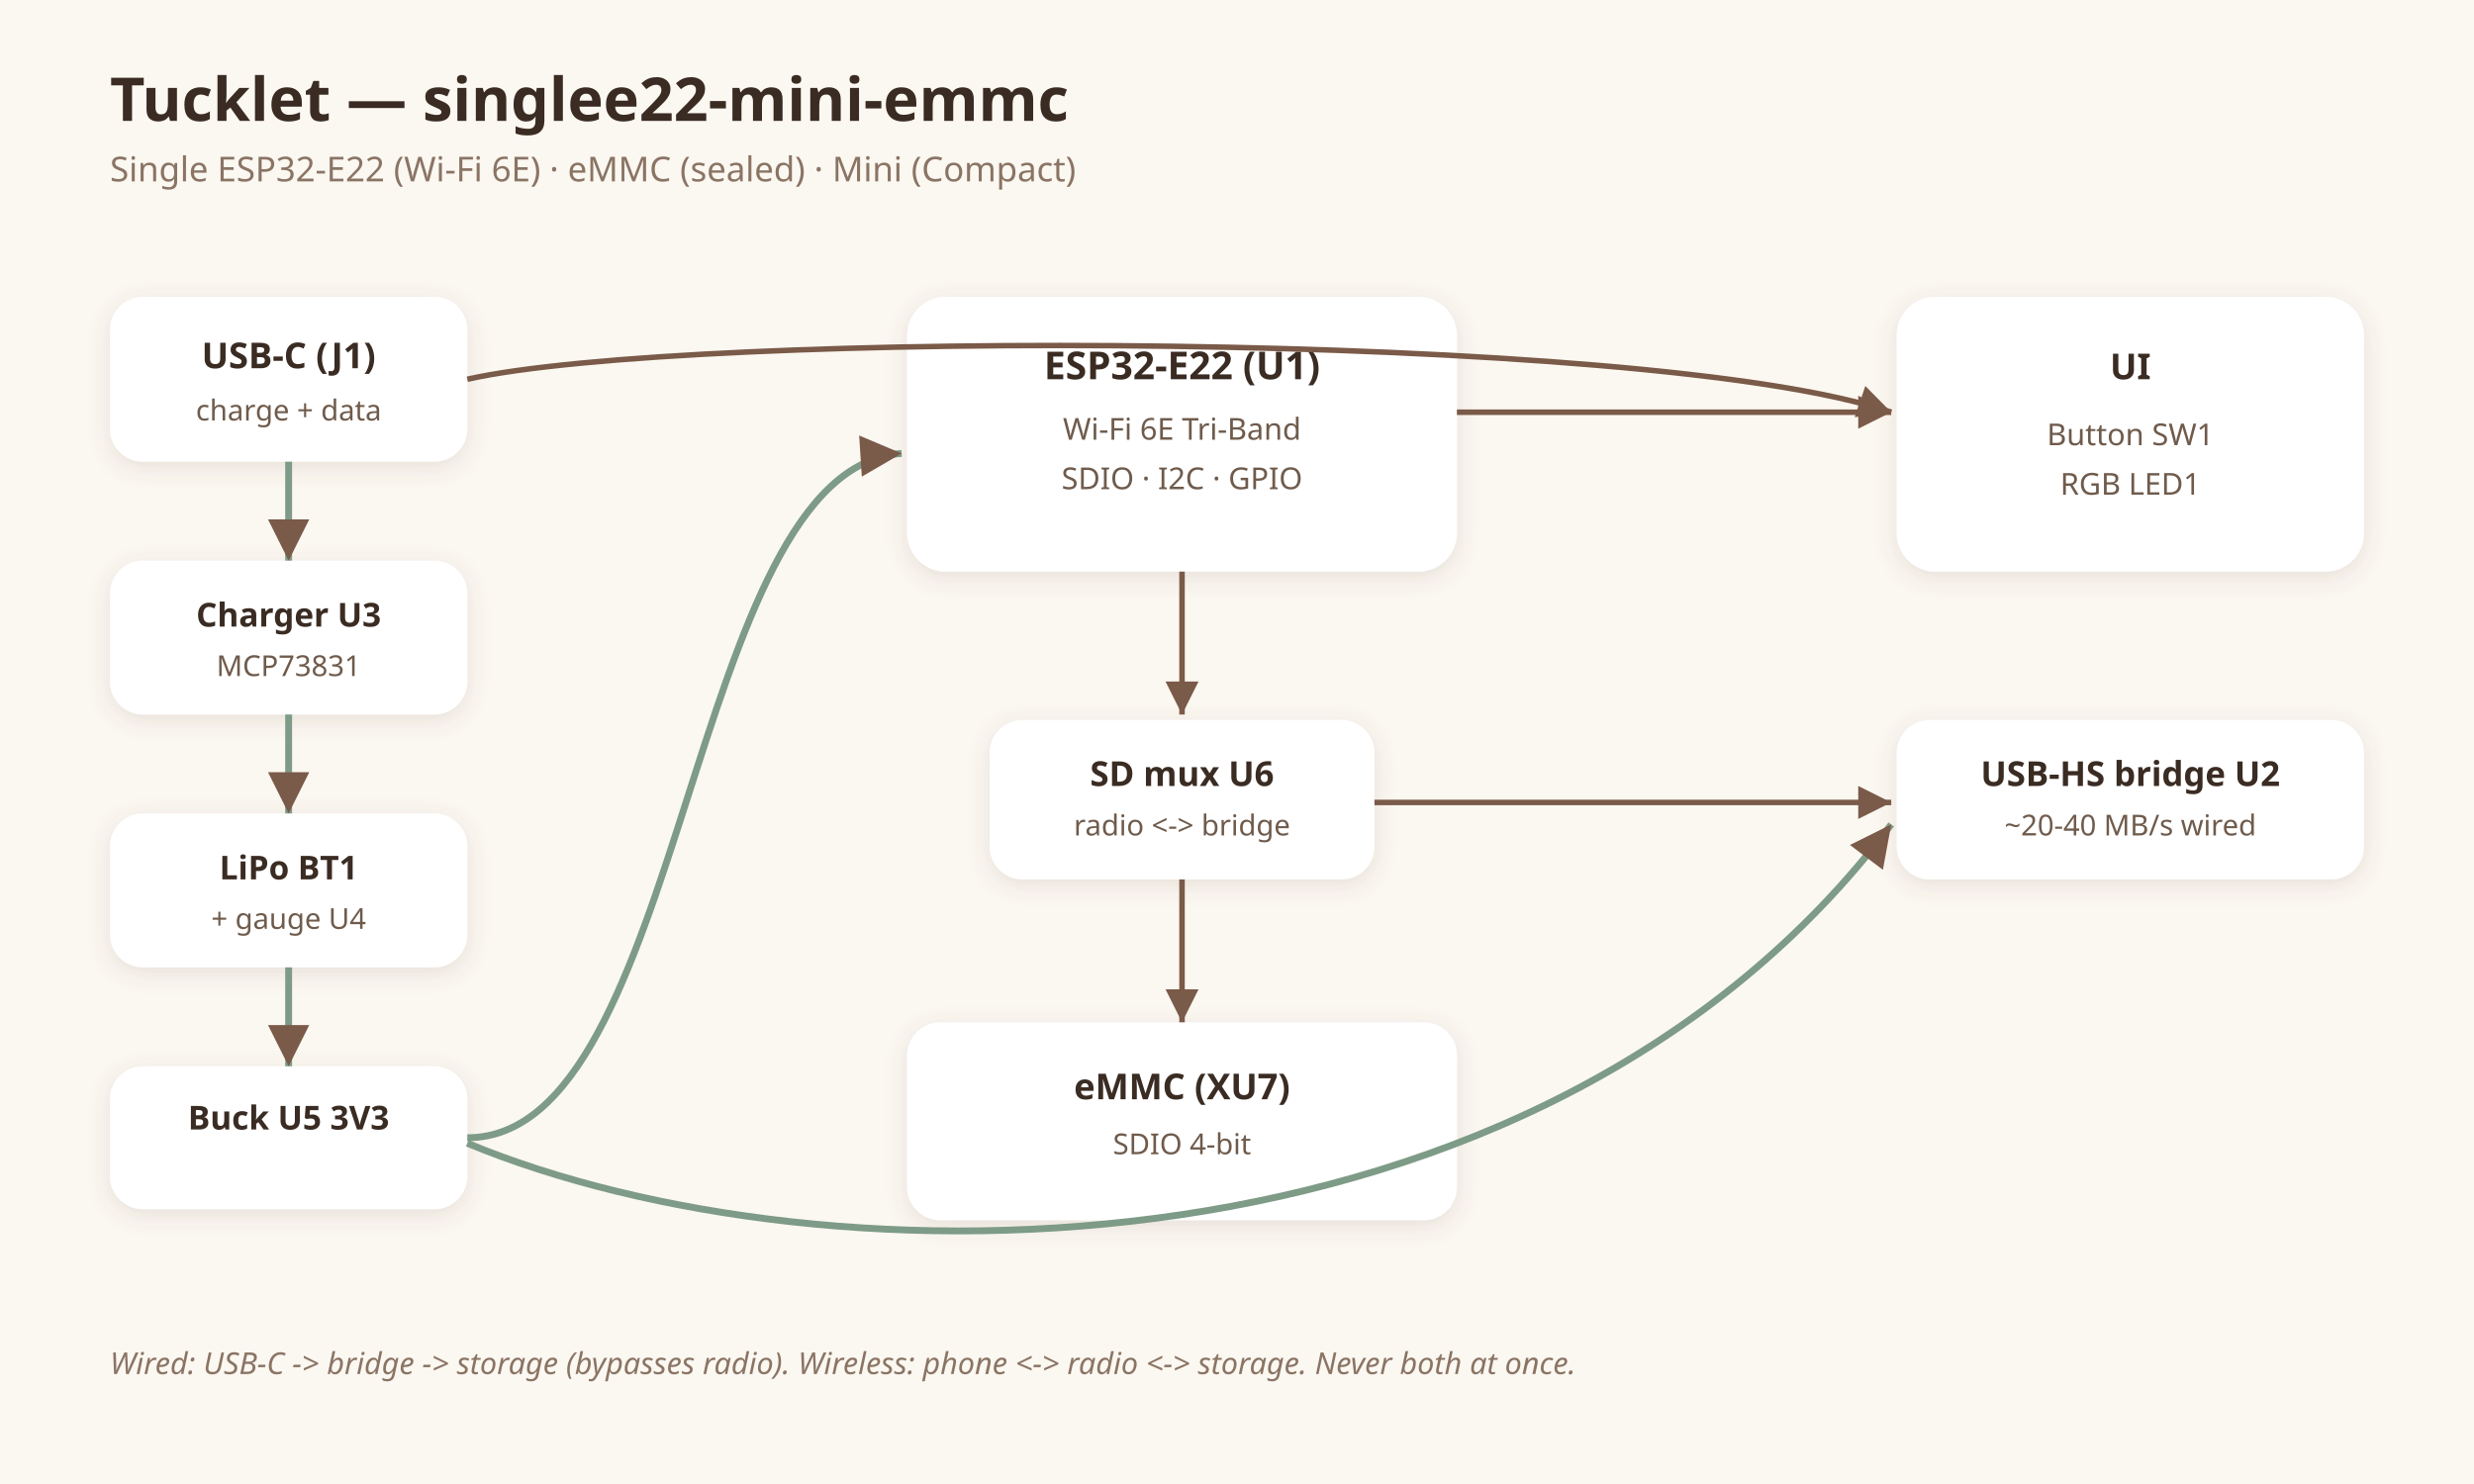
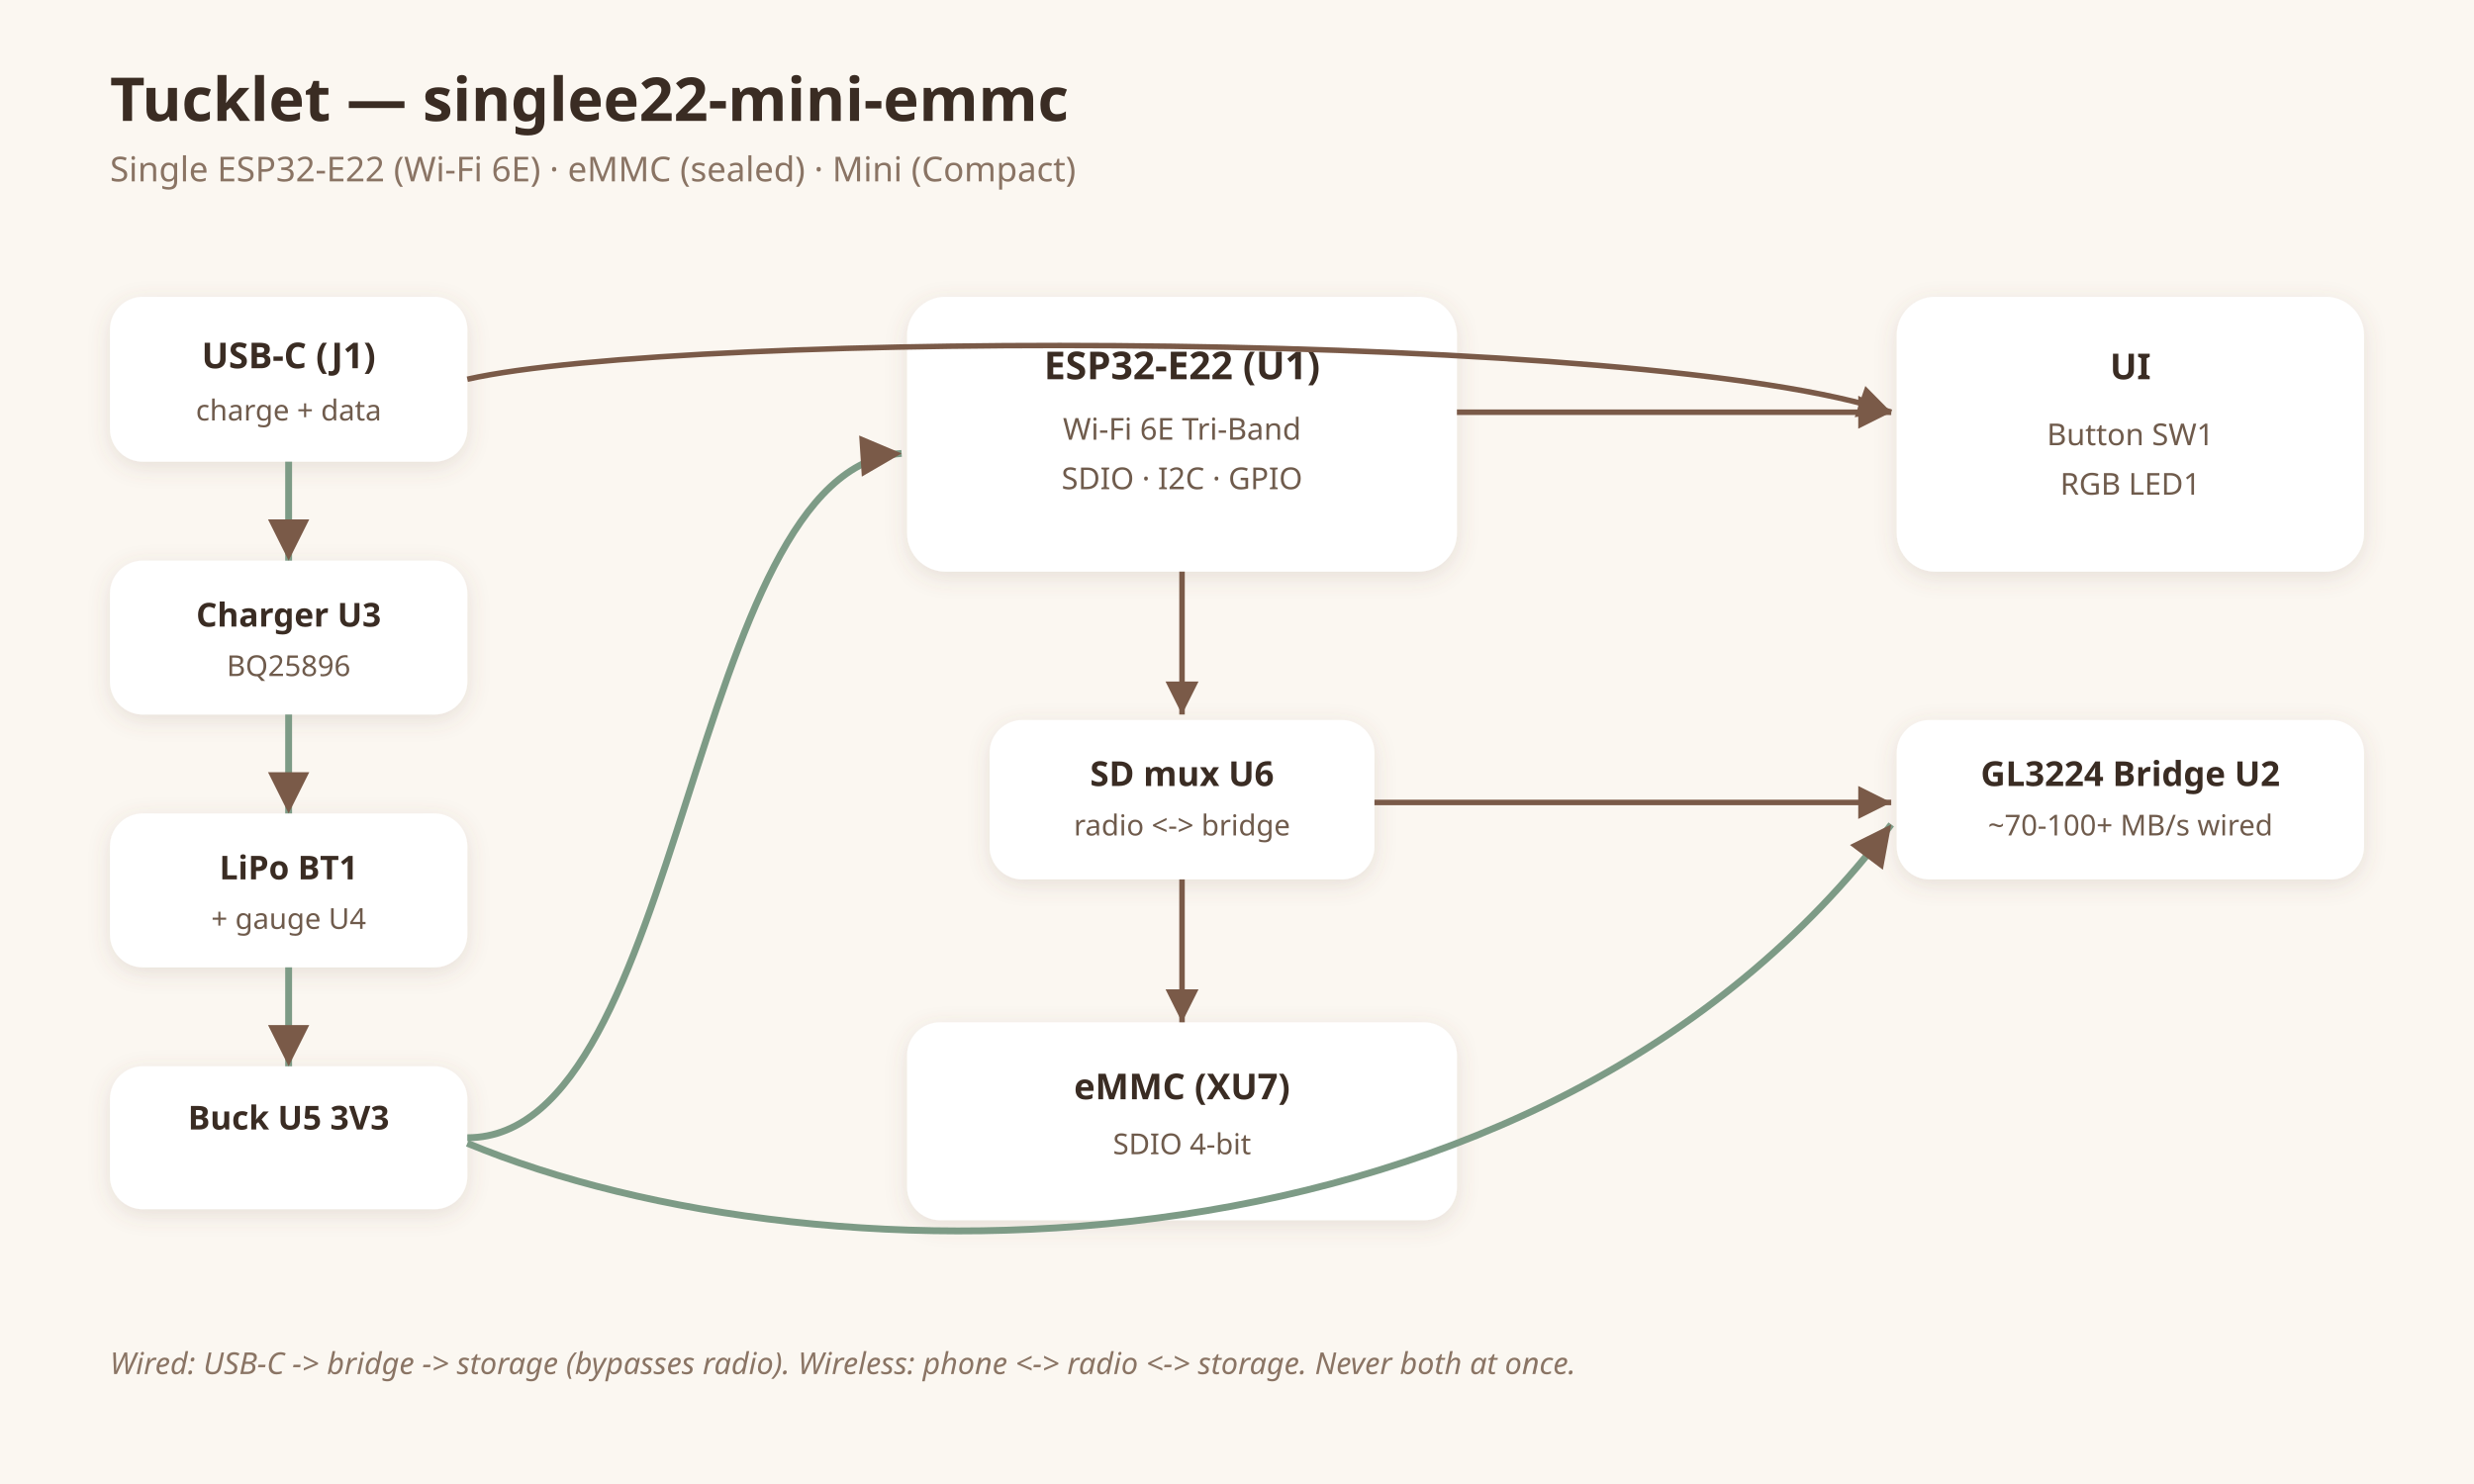
<svg xmlns="http://www.w3.org/2000/svg" viewBox="0 0 900 540" font-family="system-ui, sans-serif">
  <defs>
    <filter id="s" x="-20%" y="-20%" width="140%" height="140%">
      <feDropShadow dx="0" dy="2" stdDeviation="4" flood-color="#7a5a48" flood-opacity="0.16" />
    </filter>
    <marker id="a" markerWidth="9" markerHeight="9" refX="6" refY="3" orient="auto">
      <path d="M0,0 L6,3 L0,6 Z" fill="#7a5a48" />
    </marker>
  </defs>
  <rect width="900" height="540" fill="#fbf7f1" />
  <text x="40" y="44" font-size="22" font-weight="bold" fill="#3a2c23">Tucklet — singlee22-mini-emmc</text>
  <text x="40" y="66" font-size="12.5" fill="#8a7464">Single ESP32-E22 (Wi-Fi 6E) · eMMC (sealed) · Mini (Compact)</text>
  <g filter="url(#s)">
    <rect x="40" y="108" width="130" height="60" rx="12" fill="#fff" />
  </g>
  <text x="105" y="134" text-anchor="middle" font-size="13" font-weight="bold" fill="#3a2c23">USB-C (J1)</text>
  <text x="105" y="153" text-anchor="middle" font-size="10.5" fill="#6f5b4c">charge + data</text>
  <g filter="url(#s)">
    <rect x="40" y="204" width="130" height="56" rx="12" fill="#fff" />
  </g>
  <text x="105" y="228" text-anchor="middle" font-size="12" font-weight="bold" fill="#3a2c23">Charger U3</text>
-   <text x="105" y="246" text-anchor="middle" font-size="10.5" fill="#6f5b4c">MCP73831</text>
+   <text x="105" y="246" text-anchor="middle" font-size="10.5" fill="#6f5b4c">BQ25896</text>
  <g filter="url(#s)">
    <rect x="40" y="296" width="130" height="56" rx="12" fill="#fff" />
  </g>
  <text x="105" y="320" text-anchor="middle" font-size="12" font-weight="bold" fill="#3a2c23">LiPo BT1</text>
  <text x="105" y="338" text-anchor="middle" font-size="10.5" fill="#6f5b4c">+ gauge U4</text>
  <g filter="url(#s)">
    <rect x="40" y="388" width="130" height="52" rx="12" fill="#fff" />
  </g>
  <text x="105" y="411" text-anchor="middle" font-size="12" font-weight="bold" fill="#3a2c23">Buck U5 3V3</text>
  <g filter="url(#s)">
    <rect x="330" y="108" width="200" height="100" rx="14" fill="#fff" />
  </g>
  <text x="430" y="138" text-anchor="middle" font-size="14" font-weight="bold" fill="#3a2c23">ESP32-E22 (U1)</text>
  <text x="430" y="160" text-anchor="middle" font-size="11" fill="#6f5b4c">Wi-Fi 6E Tri-Band</text>
  <text x="430" y="178" text-anchor="middle" font-size="11" fill="#6f5b4c">SDIO · I2C · GPIO</text>
  <g filter="url(#s)">
    <rect x="360" y="262" width="140" height="58" rx="12" fill="#fff" />
  </g>
  <text x="430" y="286" text-anchor="middle" font-size="12.5" font-weight="bold" fill="#3a2c23">SD mux U6</text>
  <text x="430" y="304" text-anchor="middle" font-size="10.5" fill="#6f5b4c">radio &lt;-&gt; bridge</text>
  <g filter="url(#s)">
    <rect x="330" y="372" width="200" height="72" rx="12" fill="#fff" />
  </g>
  <text x="430" y="400" text-anchor="middle" font-size="13" font-weight="bold" fill="#3a2c23">eMMC (XU7)</text>
  <text x="430" y="420" text-anchor="middle" font-size="10.5" fill="#6f5b4c">SDIO 4-bit</text>
  <g filter="url(#s)">
    <rect x="690" y="262" width="170" height="58" rx="12" fill="#fff" />
  </g>
-   <text x="775" y="286" text-anchor="middle" font-size="12.5" font-weight="bold" fill="#3a2c23">USB-HS bridge U2</text>
-   <text x="775" y="304" text-anchor="middle" font-size="10.5" fill="#6f5b4c">~20-40 MB/s wired</text>
+   <text x="775" y="286" text-anchor="middle" font-size="12.5" font-weight="bold" fill="#3a2c23">GL3224 Bridge U2</text>
+   <text x="775" y="304" text-anchor="middle" font-size="10.5" fill="#6f5b4c">~70-100+ MB/s wired</text>
  <g filter="url(#s)">
    <rect x="690" y="108" width="170" height="100" rx="14" fill="#fff" />
  </g>
  <text x="775" y="138" text-anchor="middle" font-size="13" font-weight="bold" fill="#3a2c23">UI</text>
  <text x="775" y="162" text-anchor="middle" font-size="11" fill="#6f5b4c">Button SW1</text>
  <text x="775" y="180" text-anchor="middle" font-size="11" fill="#6f5b4c">RGB LED1</text>
  <g stroke="#7d9b86" stroke-width="2.5" fill="none" marker-end="url(#a)">
    <path d="M105,168 L105,204" />
    <path d="M105,260 L105,296" />
    <path d="M105,352 L105,388" />
    <path d="M170,414 C 250,414 250,170 328,165" />
    <path d="M170,416 C 300,470 560,470 688,300" />
  </g>
  <g stroke="#7a5a48" stroke-width="2" fill="none" marker-end="url(#a)">
    <path d="M430,208 L430,260" />
    <path d="M430,320 L430,372" />
    <path d="M500,292 L688,292" />
    <path d="M170,138 C 250,120 600,120 688,150" />
    <path d="M530,150 C 600,150 640,150 688,150" />
  </g>
  <text x="40" y="500" font-size="11" fill="#8a7464" font-style="italic">Wired: USB-C -&gt; bridge -&gt; storage (bypasses radio). Wireless: phone &lt;-&gt; radio &lt;-&gt; storage. Never both at once.</text>
</svg>
